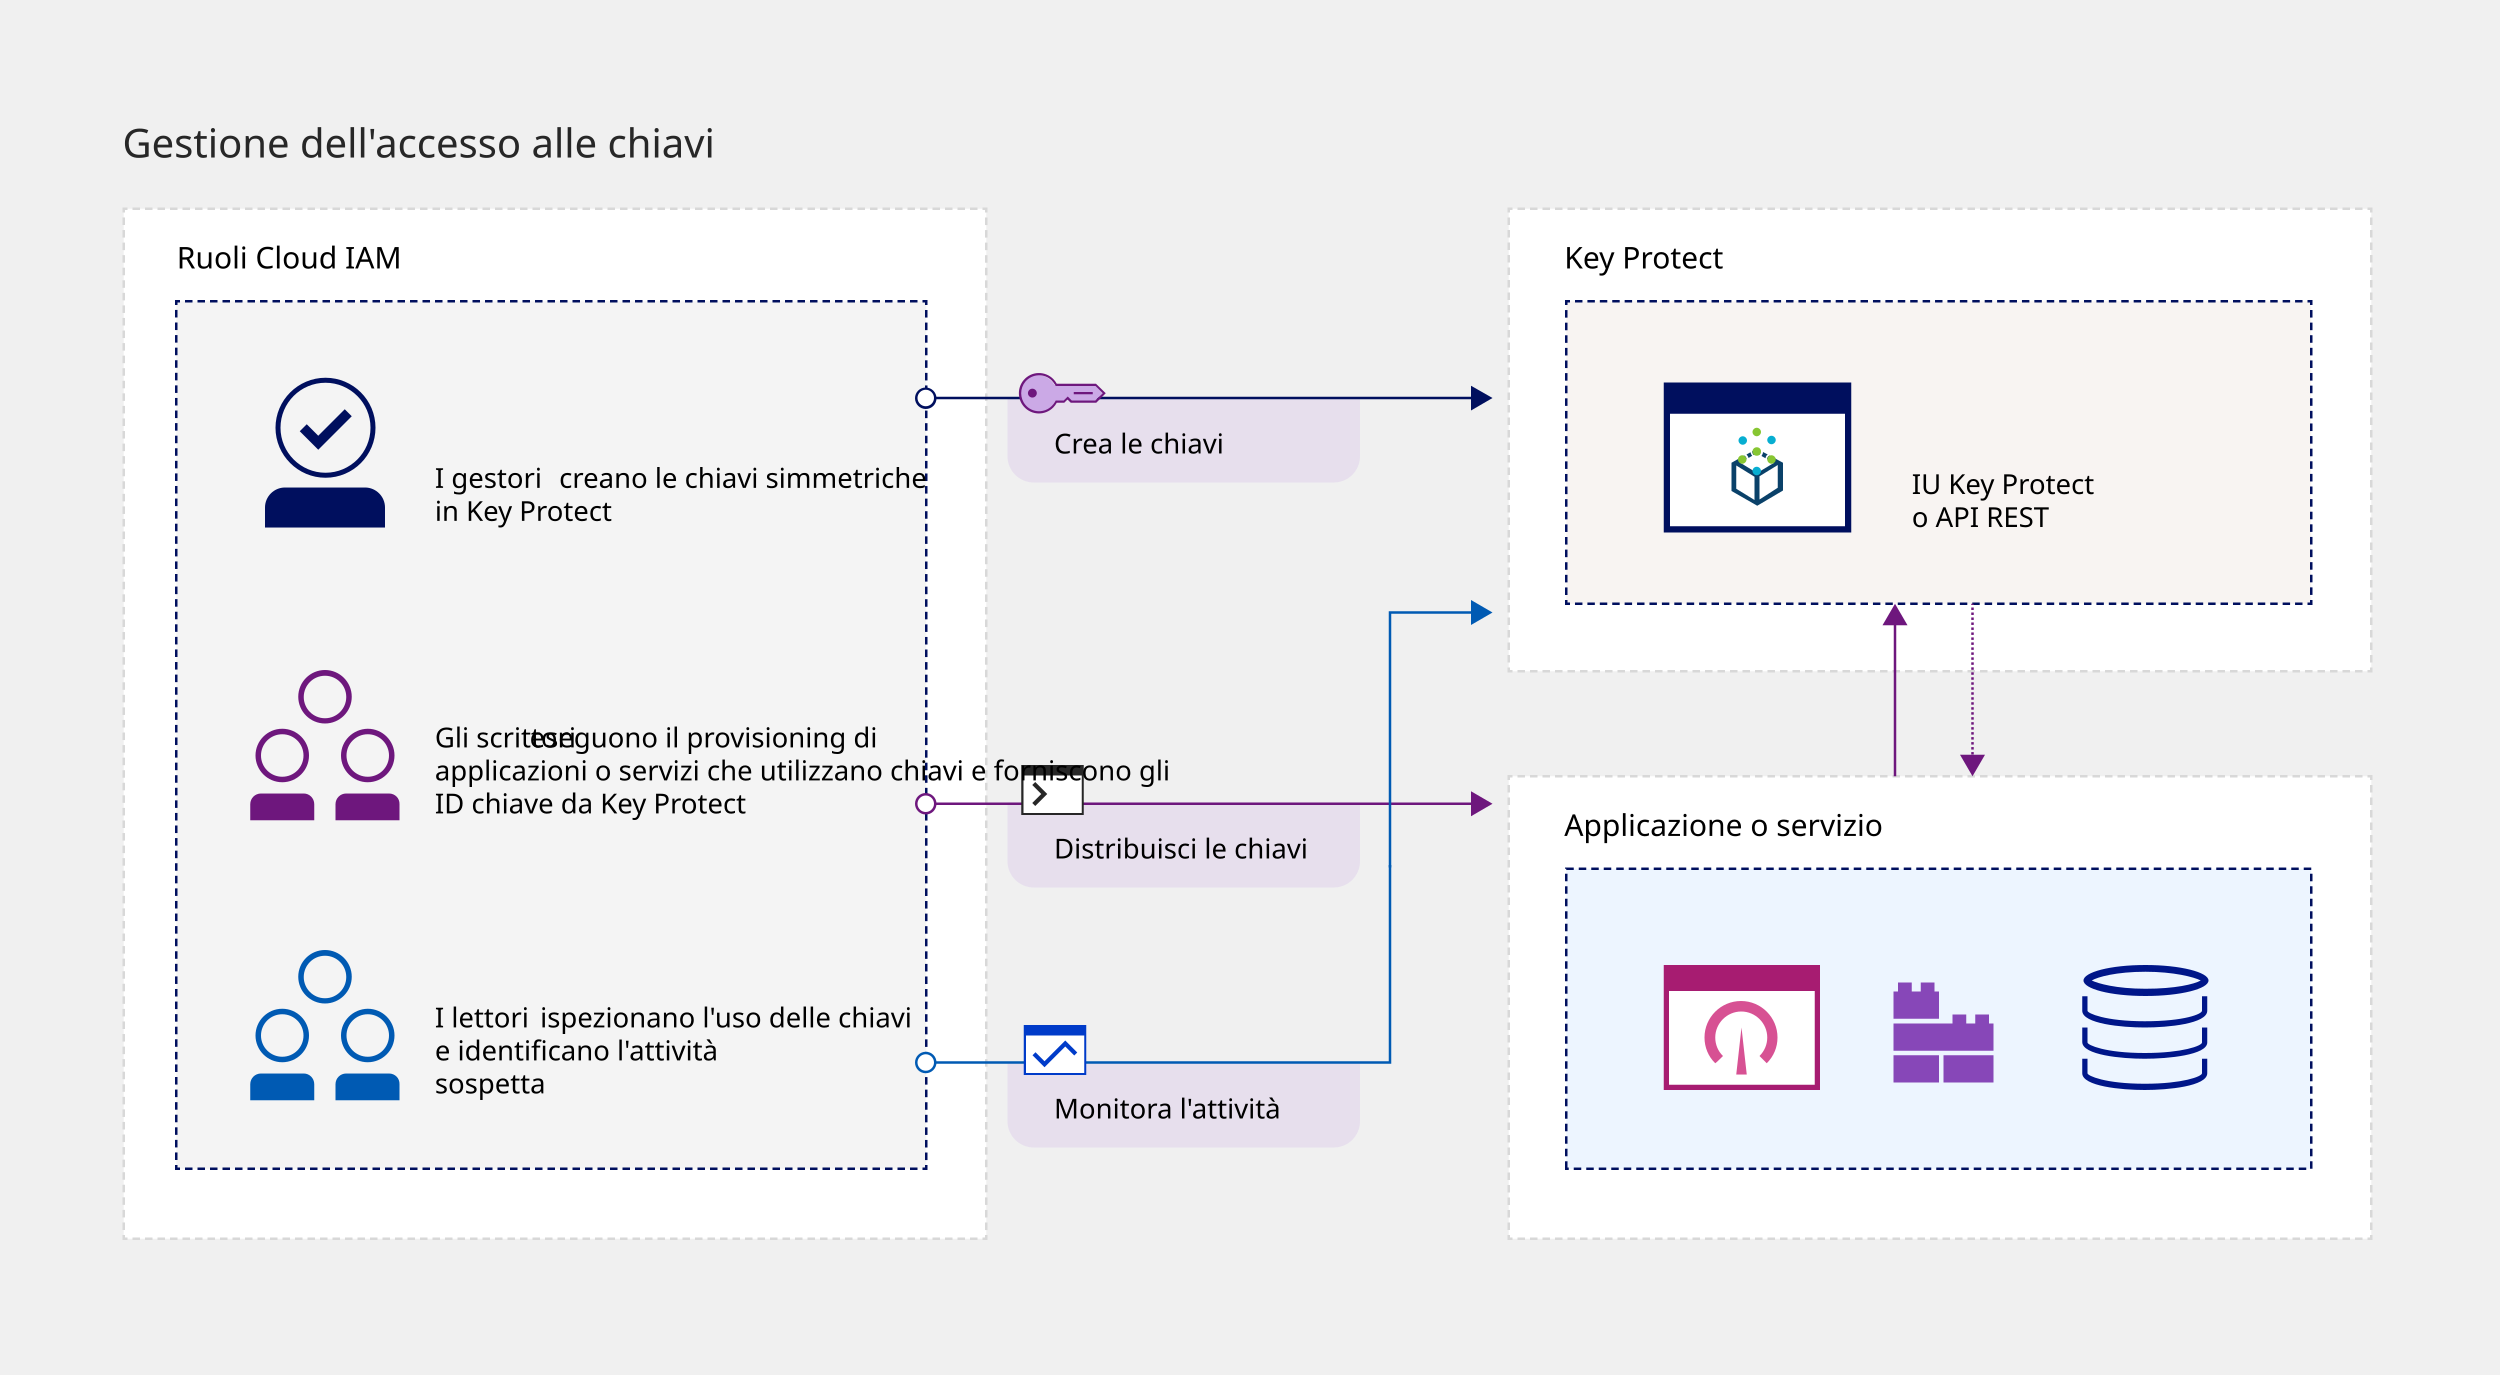
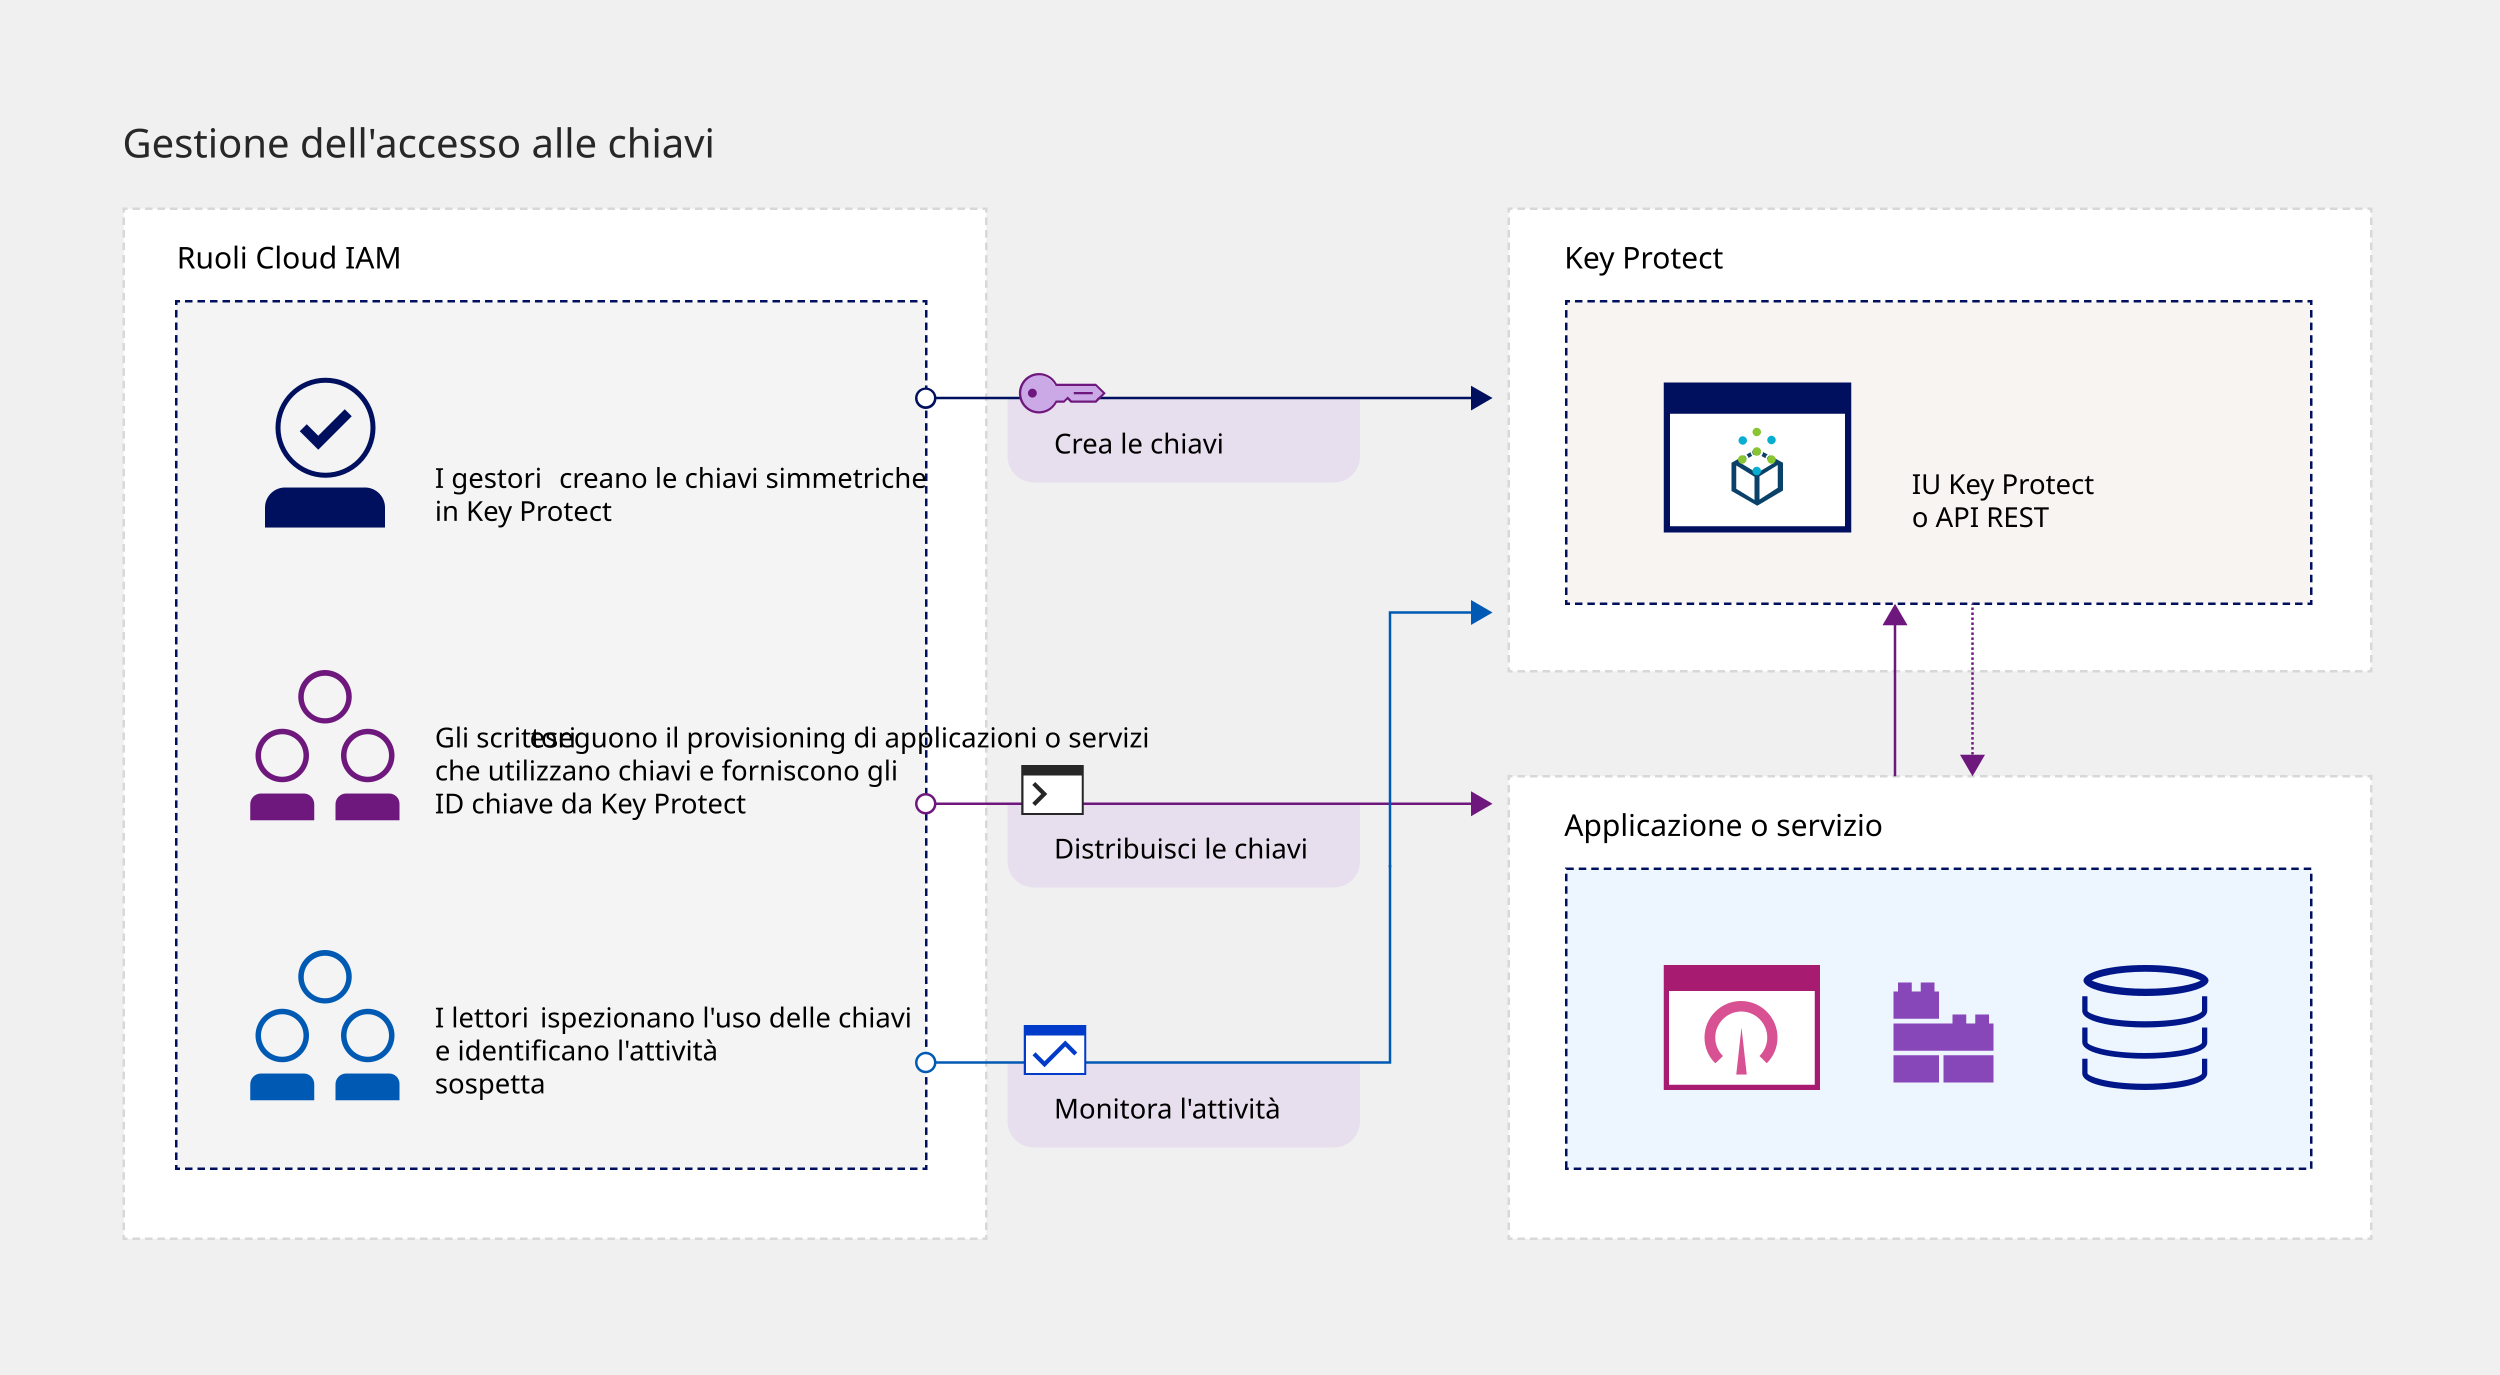
<svg xmlns="http://www.w3.org/2000/svg" xmlns:xlink="http://www.w3.org/1999/xlink" viewBox="0 0 1000 550">
  <style>.st0{fill:#fff}.st1{fill:none;stroke-miterlimit:10}.st1,.st2,.st3{stroke:#d8d8d8}.st2{fill:none;stroke-miterlimit:10;stroke-dasharray:3,2}.st3{stroke-dasharray:3.015,2.01}.st3,.st5,.st6{fill:none;stroke-miterlimit:10}.st5{stroke:#000f5e}.st6{stroke-dasharray:3.026,2.017}.st6,.st7,.st9{stroke:#000f5e}.st7{fill:none;stroke-miterlimit:10;stroke-dasharray:2.98,1.986}.st9{stroke-dasharray:3,2}.st10,.st12,.st9{fill:none;stroke-miterlimit:10}.st10{stroke-dasharray:3.018,2.012;stroke:#000f5e}.st12{stroke:#6e177d}.st14{fill:#6e177d}.st15{fill:#8747b8}.st16{opacity:.15;fill:#b380e0}.st17{fill:#000f5e}.st18{fill:none;stroke:#005ab3;stroke-miterlimit:10}.st19{fill:#005ab3}.st21{fill:#d75193}.st24,.st25,.st26{clip-path:url(#SVGID_4_);fill:#0a4169}.st25,.st26{fill:#07aed1}.st26{fill:#87c632}.st27{fill:#003bc9}.st28{fill:#272727}.st31{clip-path:url(#SVGID_8_);fill:#6e177d}.st32{font-family:'IBMPlexSans-SemiBold'}.st33{font-size:12px}.st34{font-family:'IBMPlexSans'}.st35{font-size:11px}</style>
  <switch>
    <g>
      <g id="Visual">
        <path class="st0" d="M49.5 83.5h345v412h-345z" />
        <path class="st1" d="M394.5 494v1.5H393" />
        <path class="st2" d="M391 495.5H52" />
        <path class="st1" d="M51 495.5h-1.5V494" />
        <path class="st3" d="M49.5 492V86" />
        <path class="st1" d="M49.5 85v-1.5H51" />
        <path class="st2" d="M53 83.5h339" />
        <path class="st1" d="M393 83.5h1.5V85" />
        <path class="st3" d="M394.5 87v406" />
        <path class="st0" d="M603.5 83.5h345v185h-345z" />
        <path class="st1" d="M948.5 267v1.5H947" />
        <path class="st2" d="M945 268.5H606" />
        <path class="st1" d="M605 268.5h-1.5V267" />
        <path class="st2" d="M603.5 265V86" />
        <path class="st1" d="M603.5 85v-1.5h1.5" />
        <path class="st2" d="M607 83.5h339" />
        <path class="st1" d="M947 83.5h1.5V85" />
        <path class="st2" d="M948.5 87v179" />
        <path fill="#f8f4f2" d="M626.5 120.5h298v121h-298z" />
        <path class="st5" d="M923 120.5h1.5v1.5" />
        <path class="st6" d="M924.5 124v115" />
        <path class="st5" d="M924.5 240v1.5H923" />
        <path class="st7" d="M921 241.5H629" />
        <path class="st5" d="M628 241.5h-1.5V240" />
        <path class="st6" d="M626.5 238V123" />
        <path class="st5" d="M626.5 122v-1.5h1.5" />
        <path class="st7" d="M630 120.5h292" />
        <g>
          <path fill="#f4f4f4" d="M70.5 120.5h300v347h-300z" />
          <path class="st5" d="M370.5 466v1.5H369" />
          <path class="st9" d="M367 467.5H73" />
          <path class="st5" d="M72 467.5h-1.5V466" />
          <path class="st10" d="M70.5 464V123" />
          <path class="st5" d="M70.5 122v-1.5H72" />
          <path class="st9" d="M74 120.5h294" />
          <path class="st5" d="M369 120.5h1.5v1.5" />
          <path class="st10" d="M370.5 124v341" />
        </g>
        <g>
          <path class="st0" d="M603.5 310.5h345v185h-345z" />
          <path class="st1" d="M948.5 494v1.5H947" />
          <path class="st2" d="M945 495.5H606" />
          <path class="st1" d="M605 495.5h-1.5V494" />
          <path class="st2" d="M603.5 492V313" />
          <path class="st1" d="M603.5 312v-1.5h1.5" />
          <path class="st2" d="M607 310.5h339" />
          <path class="st1" d="M947 310.5h1.5v1.5" />
          <path class="st2" d="M948.5 314v179" />
        </g>
        <g>
          <path transform="rotate(-90 775.5 407.5)" fill="#edf5ff" stroke="#000f5e" stroke-miterlimit="10" stroke-dasharray="3,2" d="M715.5 258.5h120v298h-120z" />
        </g>
        <g>
          <path class="st12" d="M789 241.5v.5" />
          <path fill="none" stroke="#6e177d" stroke-miterlimit="10" stroke-dasharray=".997,.997" d="M789 243v59.3" />
          <path class="st12" d="M789 302.8v.5" />
          <path class="st14" d="M784 301.9l5 8.6 5-8.6z" />
        </g>
        <g>
          <path class="st12" d="M758 248.7v61.8" />
          <path class="st14" d="M753 250.1l5-8.6 5 8.6z" />
        </g>
        <g>
          <path class="st15" d="M795.6 409.4v-3.6h-5.5v3.6h-3.6v-3.6H781v3.6h-23.6v10.9h40v-10.9h-1.8z" />
          <path class="st15" d="M775.6 396.6h-1.8V393h-5.5v3.6h-3.6V393h-5.5v3.6h-1.8v10.9h18.2v-10.9zm1.8 25.5h20V433h-20v-10.9zm-20 0h18.2V433h-18.2v-10.9z" />
        </g>
        <path class="st16" d="M544 425H403v23.5c0 5.8 4.7 10.5 10.5 10.5h120c5.8 0 10.5-4.7 10.5-10.5V425zM544 321H403v23.5c0 5.8 4.7 10.5 10.5 10.5h120c5.8 0 10.5-4.7 10.5-10.5V321zM544 159H403v23.5c0 5.8 4.7 10.5 10.5 10.5h120c5.8 0 10.5-4.7 10.5-10.5V159z" />
        <g>
          <path class="st5" d="M589.8 159.2H370" />
          <path class="st17" d="M588.4 154.3l8.6 4.9-8.6 5z" />
          <circle class="st0" cx="370.3" cy="159.2" r="3.8" />
          <path class="st17" d="M370.3 155c2.3 0 4.3 1.9 4.3 4.3s-1.9 4.3-4.3 4.3c-2.3 0-4.3-1.9-4.3-4.3s1.9-4.3 4.3-4.3c2.3 0-2.4 0 0 0zm0 7.5c1.8 0 3.3-1.5 3.3-3.3s-1.5-3.3-3.3-3.3c-1.8 0-3.3 1.5-3.3 3.3s1.5 3.3 3.3 3.3c1.8 0-1.8 0 0 0z" />
        </g>
        <g>
          <path class="st18" d="M370 425h186v-79" />
          <circle class="st0" cx="370.3" cy="425" r="3.8" />
          <path class="st19" d="M370.3 429.3c2.3 0 4.3-1.9 4.3-4.3s-1.9-4.3-4.3-4.3c-2.3 0-4.3 1.9-4.3 4.3s1.9 4.3 4.3 4.3c2.3 0-2.4 0 0 0zm0-7.6c1.8 0 3.3 1.5 3.3 3.3s-1.5 3.3-3.3 3.3c-1.8 0-3.3-1.5-3.3-3.3s1.5-3.3 3.3-3.3c1.8 0-1.8 0 0 0z" />
        </g>
        <g>
          <path class="st12" d="M589.8 321.5H370" />
          <path class="st14" d="M588.4 316.5l8.6 5-8.6 5z" />
          <circle class="st0" cx="370.3" cy="321.5" r="3.8" />
          <path class="st14" d="M370.3 317.2c2.3 0 4.3 1.9 4.3 4.3s-1.9 4.3-4.3 4.3c-2.3 0-4.3-1.9-4.3-4.3s1.9-4.3 4.3-4.3c2.3 0-2.4 0 0 0zm0 7.6c1.8 0 3.3-1.5 3.3-3.3s-1.5-3.3-3.3-3.3c-1.8 0-3.3 1.5-3.3 3.3s1.5 3.3 3.3 3.3c1.8 0-1.8 0 0 0z" />
        </g>
        <g>
          <path class="st18" d="M589.8 245H556v102" />
          <path class="st19" d="M588.4 240l8.6 5-8.6 5z" />
        </g>
        <g>
          <path d="M858.2 388.7c11.2 0 19.4 2.1 22.1 3.5-2.7 1.5-10.2 3.3-22.1 3.3-11.7 0-19-2.1-21.5-3.3 2.3-1.4 9.8-3.5 21.5-3.5zm0-2.7c-14.2 0-24.8 2.9-24.8 6.2s10.6 6.2 24.8 6.2 25.2-2.9 25.2-6.2-11.2-6.2-25.2-6.2zm-.3 37.5c-9.4 0-25-1.5-25-6.7V411h2.1v6c0 1 7 4.2 22.9 4.2 15.1 0 22.9-2.9 22.9-4.2v-6h2.1v6c0 5-15.7 6.5-25 6.5zm0 12.5c-9.4 0-25-1.5-25-6.7v-5.8h2.1v5.8c0 1 7 4.2 22.9 4.2 15.1 0 22.9-2.9 22.9-4.2v-5.8h2.1v5.8c0 5.2-15.7 6.7-25 6.7zm0-25c-9.2 0-25-1.5-25-6.7v-5.8h2.1v5.8c0 1 7 4.2 22.9 4.2s22.9-2.9 22.9-4.2v-5.8h2.1v5.8c0 5.2-15.7 6.7-25 6.7z" fill="#001689" />
        </g>
        <g>
          <path class="st0" d="M667 387h60v48h-60z" />
          <path class="st21" d="M689.2 422.4c-2-1.9-3.1-4.6-3.1-7.4 0-5.7 4.7-10.4 10.4-10.4s10.4 4.7 10.4 10.4c0 2.8-1.1 5.4-3.1 7.4l2.9 2.9c2.8-2.8 4.3-6.4 4.3-10.3 0-8-6.5-14.6-14.6-14.6-8 0-14.6 6.5-14.6 14.6 0 3.9 1.5 7.6 4.3 10.3.2 0 3.1-2.9 3.1-2.9z" />
          <path class="st21" d="M694.5 429.8h4.2l-2.1-18.8-2.1 18.8z" />
          <path d="M665.5 386v50H728v-50h-62.5zm60.4 47.9h-58.3v-37.5h58.3v37.5z" fill="#a71c71" />
        </g>
        <g>
          <path class="st0" d="M668 165.5h70v45h-70z" />
          <path class="st17" d="M665.5 153v60h75v-60h-75zm72.5 57.5h-70v-45h70v45z" />
          <g id="KP_Logo">
            <defs>
              <path id="SVGID_1_" d="M692.6 171.1h20.5v31.2h-20.5z" />
            </defs>
            <clipPath id="SVGID_2_">
              <use xlink:href="#SVGID_1_" overflow="visible" />
            </clipPath>
            <g clip-path="url(#SVGID_2_)">
              <defs>
                <path id="SVGID_3_" d="M692.6 171.1h20.5v31.2h-20.5z" />
              </defs>
              <clipPath id="SVGID_4_">
                <use xlink:href="#SVGID_3_" overflow="visible" />
              </clipPath>
              <path class="st24" d="M707.8 182.2c-.5.2-.9.8-1 1.4l2.7 1.6-6.7 4-6.7-4.1 2.5-1.5c0-.6-.4-1.1-.9-1.4l-5.1 2.9v11.3l10.3 5.9 10.3-6.1v-11.1l-5.4-2.9zm-6 17.8l-7.3-4.5v-9.3l7.3 4.5v9.3zm9.3-4.9l-7.3 4.7v-9.3l7.3-4.5v9.1z" />
              <path class="st24" d="M707.1 181.8l-1.9-1c0 .6-.3 1.1-.6 1.6l1.6.9c.1-.7.4-1.2.9-1.5M700.9 180.5c0 .7.2 1.2.6 1.5l1.2-.7 1 .6c.3-.3.5-.7.5-1.3v-.3l-1.5-.8-1.8 1zm-1.5 2.7l1.5-.9c-.4-.4-.6-.9-.7-1.4l-1.6.9c.4.4.7.9.8 1.4" />
              <path class="st25" d="M702.7 186.7c.9 0 1.7.8 1.7 1.7 0 .9-.8 1.7-1.7 1.7s-1.7-.8-1.7-1.7c0-1 .8-1.7 1.7-1.7" />
              <path class="st26" d="M702.7 171.1c.9 0 1.7.8 1.7 1.7 0 .9-.8 1.7-1.7 1.7s-1.7-.8-1.7-1.7c0-.9.8-1.7 1.7-1.7M708.6 182.1c.9 0 1.7.8 1.7 1.7 0 .9-.8 1.7-1.7 1.7-.9 0-1.7-.8-1.7-1.7 0-1 .8-1.7 1.7-1.7M696.9 182.1c.9 0 1.7.8 1.7 1.7 0 .9-.8 1.7-1.7 1.7s-1.7-.8-1.7-1.7c0-1 .8-1.7 1.7-1.7" />
              <path class="st25" d="M708.6 174.3c.9 0 1.7.8 1.7 1.7 0 .9-.8 1.7-1.7 1.7-.9 0-1.7-.8-1.7-1.7 0-.9.8-1.7 1.7-1.7M697.1 174.5c.9 0 1.7.8 1.7 1.7 0 .9-.8 1.7-1.7 1.7-.9 0-1.7-.8-1.7-1.7 0-.9.8-1.7 1.7-1.7" />
              <path class="st26" d="M702.7 178.9c-.9 0-1.7.7-1.7 1.7s.7 1.7 1.7 1.7 1.7-.7 1.7-1.7-.7-1.7-1.7-1.7" />
            </g>
          </g>
        </g>
        <g>
          <path class="st0" d="M410 410h24v20h-24z" />
          <path class="st27" d="M426.1 418.6l3.6 3.6 1.2-1.2-4.8-4.8-8.3 8.3-3.6-3.6-1.2 1.2 4.8 4.8 8.3-8.3z" />
          <path class="st27" d="M409.5 410v20h25v-20h-25zm24.2 19.2h-23.3v-15h23.3v15z" />
        </g>
        <g>
          <path class="st0" d="M409 306h24v20h-24z" />
          <path class="st28" d="M414.1 322.4l4.8-4.8-4.8-4.8-1.2 1.2 3.6 3.6-3.6 3.6 1.2 1.2z" />
          <path class="st28" d="M408.5 306v20h25v-20h-25zm24.2 19.2h-23.3v-15h23.3v15z" />
        </g>
        <g id="Artwork_39">
          <defs>
            <path id="SVGID_5_" transform="rotate(-45.001 423 156.339)" d="M409 142.1h28v28.6h-28z" />
          </defs>
          <clipPath id="SVGID_6_">
            <use xlink:href="#SVGID_5_" overflow="visible" />
          </clipPath>
          <g clip-path="url(#SVGID_6_)">
            <defs>
              <path id="SVGID_7_" transform="rotate(-45.001 423 156.339)" d="M409 142.1h28v28.6h-28z" />
            </defs>
            <clipPath id="SVGID_8_">
              <use xlink:href="#SVGID_7_" overflow="visible" />
            </clipPath>
            <path d="M441.2 157.5l-3.4-3.6v.3l-.1-.1v-.3h-13.5v.2h-2.4c-.4-.7-.8-1.3-1.4-1.8-2.9-2.9-7.6-3-10.5-.2-2.8 2.8-2.8 7.5.2 10.5 2.9 2.9 7.6 3 10.5.2.6-.6 1.1-1.3 1.4-2.1h3.7v-.8h1.9v.7h9.7v.3l.3-.3h.3v-.2l3.3-2.8z" clip-path="url(#SVGID_8_)" fill="#cba9e6" />
            <path class="st31" d="M438.4 153.5h-15.7c-.4-.7-.8-1.3-1.4-1.9-3.3-3.3-8.7-3.2-11.8.4-2.6 3-2.6 7.6 0 10.6 3.1 3.6 8.5 3.7 11.8.4.6-.6 1-1.2 1.4-1.9h3l1.3-1.3 1.3 1.3h10.2l3.8-3.8-3.9-3.8zm-.3 6.7h-9.4l-1-1-.6-.6-.6.6-1 1h-3.2l-.3.5c-.3.6-.8 1.2-1.3 1.7-2.9 2.9-7.8 2.8-10.5-.4-2.3-2.7-2.3-6.7 0-9.4 2.8-3.2 7.6-3.3 10.5-.4.5.5.9 1.1 1.3 1.7l.3.5h15.9l2.9 2.9-3 2.9z" />
            <path class="st31" d="M414.2 156c.7.7.7 1.8 0 2.5s-1.8.7-2.5 0-.7-1.8 0-2.5 1.8-.7 2.5 0M429.5 156.8h7.6v.9h-7.6z" />
          </g>
        </g>
        <g>
          <path class="st19" d="M112.9 424.9c5.9 0 10.7-4.8 10.7-10.7s-4.8-10.7-10.7-10.7-10.7 4.8-10.7 10.7 4.8 10.7 10.7 10.7zm0-19.2c4.7 0 8.5 3.8 8.5 8.5s-3.8 8.5-8.5 8.5-8.5-3.8-8.5-8.5 3.8-8.5 8.5-8.5zm23.5 8.5c0 5.9 4.8 10.7 10.7 10.7 5.9 0 10.7-4.8 10.7-10.7s-4.8-10.7-10.7-10.7c-5.9.1-10.7 4.8-10.7 10.7zm10.7-8.5c4.7 0 8.5 3.8 8.5 8.5s-3.8 8.5-8.5 8.5-8.5-3.8-8.5-8.5 3.8-8.5 8.5-8.5zm-6.4-15c0-5.9-4.8-10.7-10.7-10.7-5.9 0-10.7 4.8-10.7 10.7 0 5.9 4.8 10.7 10.7 10.7 5.9 0 10.7-4.8 10.7-10.7zm-10.7 8.6c-4.7 0-8.5-3.8-8.5-8.5s3.8-8.5 8.5-8.5 8.5 3.8 8.5 8.5-3.8 8.5-8.5 8.5zm-8.5 30.1h-17.1c-2.4 0-4.3 1.9-4.3 4.3v6.4h25.6v-6.4c0-2.4-1.9-4.3-4.2-4.3zm34.1 0h-17.1c-2.4 0-4.3 1.9-4.3 4.3v6.4h25.6v-6.4c.1-2.4-1.8-4.3-4.2-4.3z" />
        </g>
        <g>
          <path class="st14" d="M112.9 312.9c5.9 0 10.7-4.8 10.7-10.7s-4.8-10.7-10.7-10.7-10.7 4.8-10.7 10.7 4.8 10.7 10.7 10.7zm0-19.2c4.7 0 8.5 3.8 8.5 8.5s-3.8 8.5-8.5 8.5-8.5-3.8-8.5-8.5 3.8-8.5 8.5-8.5zm23.5 8.5c0 5.9 4.8 10.7 10.7 10.7 5.9 0 10.7-4.8 10.7-10.7s-4.8-10.7-10.7-10.7c-5.9.1-10.7 4.8-10.7 10.7zm10.7-8.5c4.7 0 8.5 3.8 8.5 8.5s-3.8 8.5-8.5 8.5-8.5-3.8-8.5-8.5 3.8-8.5 8.5-8.5zm-6.4-15c0-5.9-4.8-10.7-10.7-10.7-5.9 0-10.7 4.8-10.7 10.7 0 5.9 4.8 10.7 10.7 10.7 5.9 0 10.7-4.8 10.7-10.7zm-10.7 8.6c-4.7 0-8.5-3.8-8.5-8.5s3.8-8.5 8.5-8.5 8.5 3.8 8.5 8.5-3.8 8.5-8.5 8.5zm-8.5 30.1h-17.1c-2.4 0-4.3 1.9-4.3 4.3v6.4h25.6v-6.4c0-2.4-1.9-4.3-4.2-4.3zm34.1 0h-17.1c-2.4 0-4.3 1.9-4.3 4.3v6.4h25.6v-6.4c.1-2.4-1.8-4.3-4.2-4.3z" />
        </g>
        <g>
          <path class="st17" d="M130.2 191.1c11.1 0 20-9 20-20 0-11.1-9-20-20-20s-20 9-20 20 9 20 20 20zm0-38c9.9 0 18 8.1 18 18s-8.1 18-18 18-18-8.1-18-18c0-10 8.1-18 18-18zM146 195h-32c-4.4 0-8 3.6-8 8v8h48v-8c0-4.4-3.6-8-8-8z" />
          <path class="st17" d="M140.7 166.5l-2.8-2.8-10.6 10.6-4.6-4.6-2.8 2.8 7.4 7.4 13.4-13.4z" />
        </g>
      </g>
      <g id="Text">
        <text transform="translate(625.717 334.375)" class="st32 st33">Applicazione o servizio</text>
        <text transform="translate(764.717 197.605)">
-           <tspan x="0" y="0" class="st34 st35">IU Key Protect</tspan>
+           <tspan x="0" y="0" class="st34 st35">IU Key Protect </tspan>
          <tspan x="0" y="13.2" class="st34 st35">o API REST</tspan>
        </text>
        <text transform="translate(625.717 107.376)" class="st32 st33">Key Protect</text>
        <text transform="translate(421.612 447.398)" class="st34 st35">Monitora l'attività</text>
        <text transform="translate(421.612 343.398)" class="st34 st35">Distribuisci le chiavi</text>
        <text transform="translate(421.612 181.398)" class="st34 st35">Crea le chiavi</text>
        <text transform="translate(173.948 410.96)">
          <tspan x="0" y="0" class="st32 st35">I lettori</tspan>
          <tspan x="42.1" y="0" class="st34 st35"> ispezionano l'uso delle chiavi</tspan>
-           <tspan x="0" y="13.2" class="st34 st35">e identificano l'attività</tspan>
-           <tspan x="0" y="26.4" class="st34 st35">sospetta</tspan>
+           <tspan x="0" y="13.2" class="st34 st35"> e identificano l'attività</tspan>
+           <tspan x="0" y="26.4" class="st34 st35"> sospetta</tspan>
        </text>
        <text transform="translate(173.948 298.96)">
          <tspan x="0" y="0" class="st32 st35">Gli scrittori</tspan>
-           <tspan x="37.9" y="0" class="st34 st35"> eseguono il provisioning di</tspan>
-           <tspan x="0" y="13.2" class="st34 st35">applicazioni o servizi che utilizzano chiavi e forniscono gli</tspan>
+           <tspan x="37.9" y="0" class="st34 st35"> eseguono il provisioning di applicazioni o servizi </tspan>
+           <tspan x="0" y="13.2" class="st34 st35">che utilizzano chiavi e forniscono gli </tspan>
          <tspan x="0" y="26.4" class="st34 st35">ID chiave da Key Protect</tspan>
        </text>
        <text transform="translate(173.948 195.16)">
          <tspan x="0" y="0" class="st32 st35">I gestori</tspan>
          <tspan x="49.7" y="0" class="st34 st35"> creano le chiavi simmetriche </tspan>
          <tspan x="0" y="13.2" class="st34 st35">in Key Protect</tspan>
        </text>
        <text transform="translate(70.717 107.376)" class="st32 st33">Ruoli Cloud IAM</text>
        <text transform="translate(49 63)" class="st28" font-size="16" font-family="IBMPlexSans-Bold">Gestione dell'accesso alle chiavi</text>
      </g>
    </g>
  </switch>
</svg>
